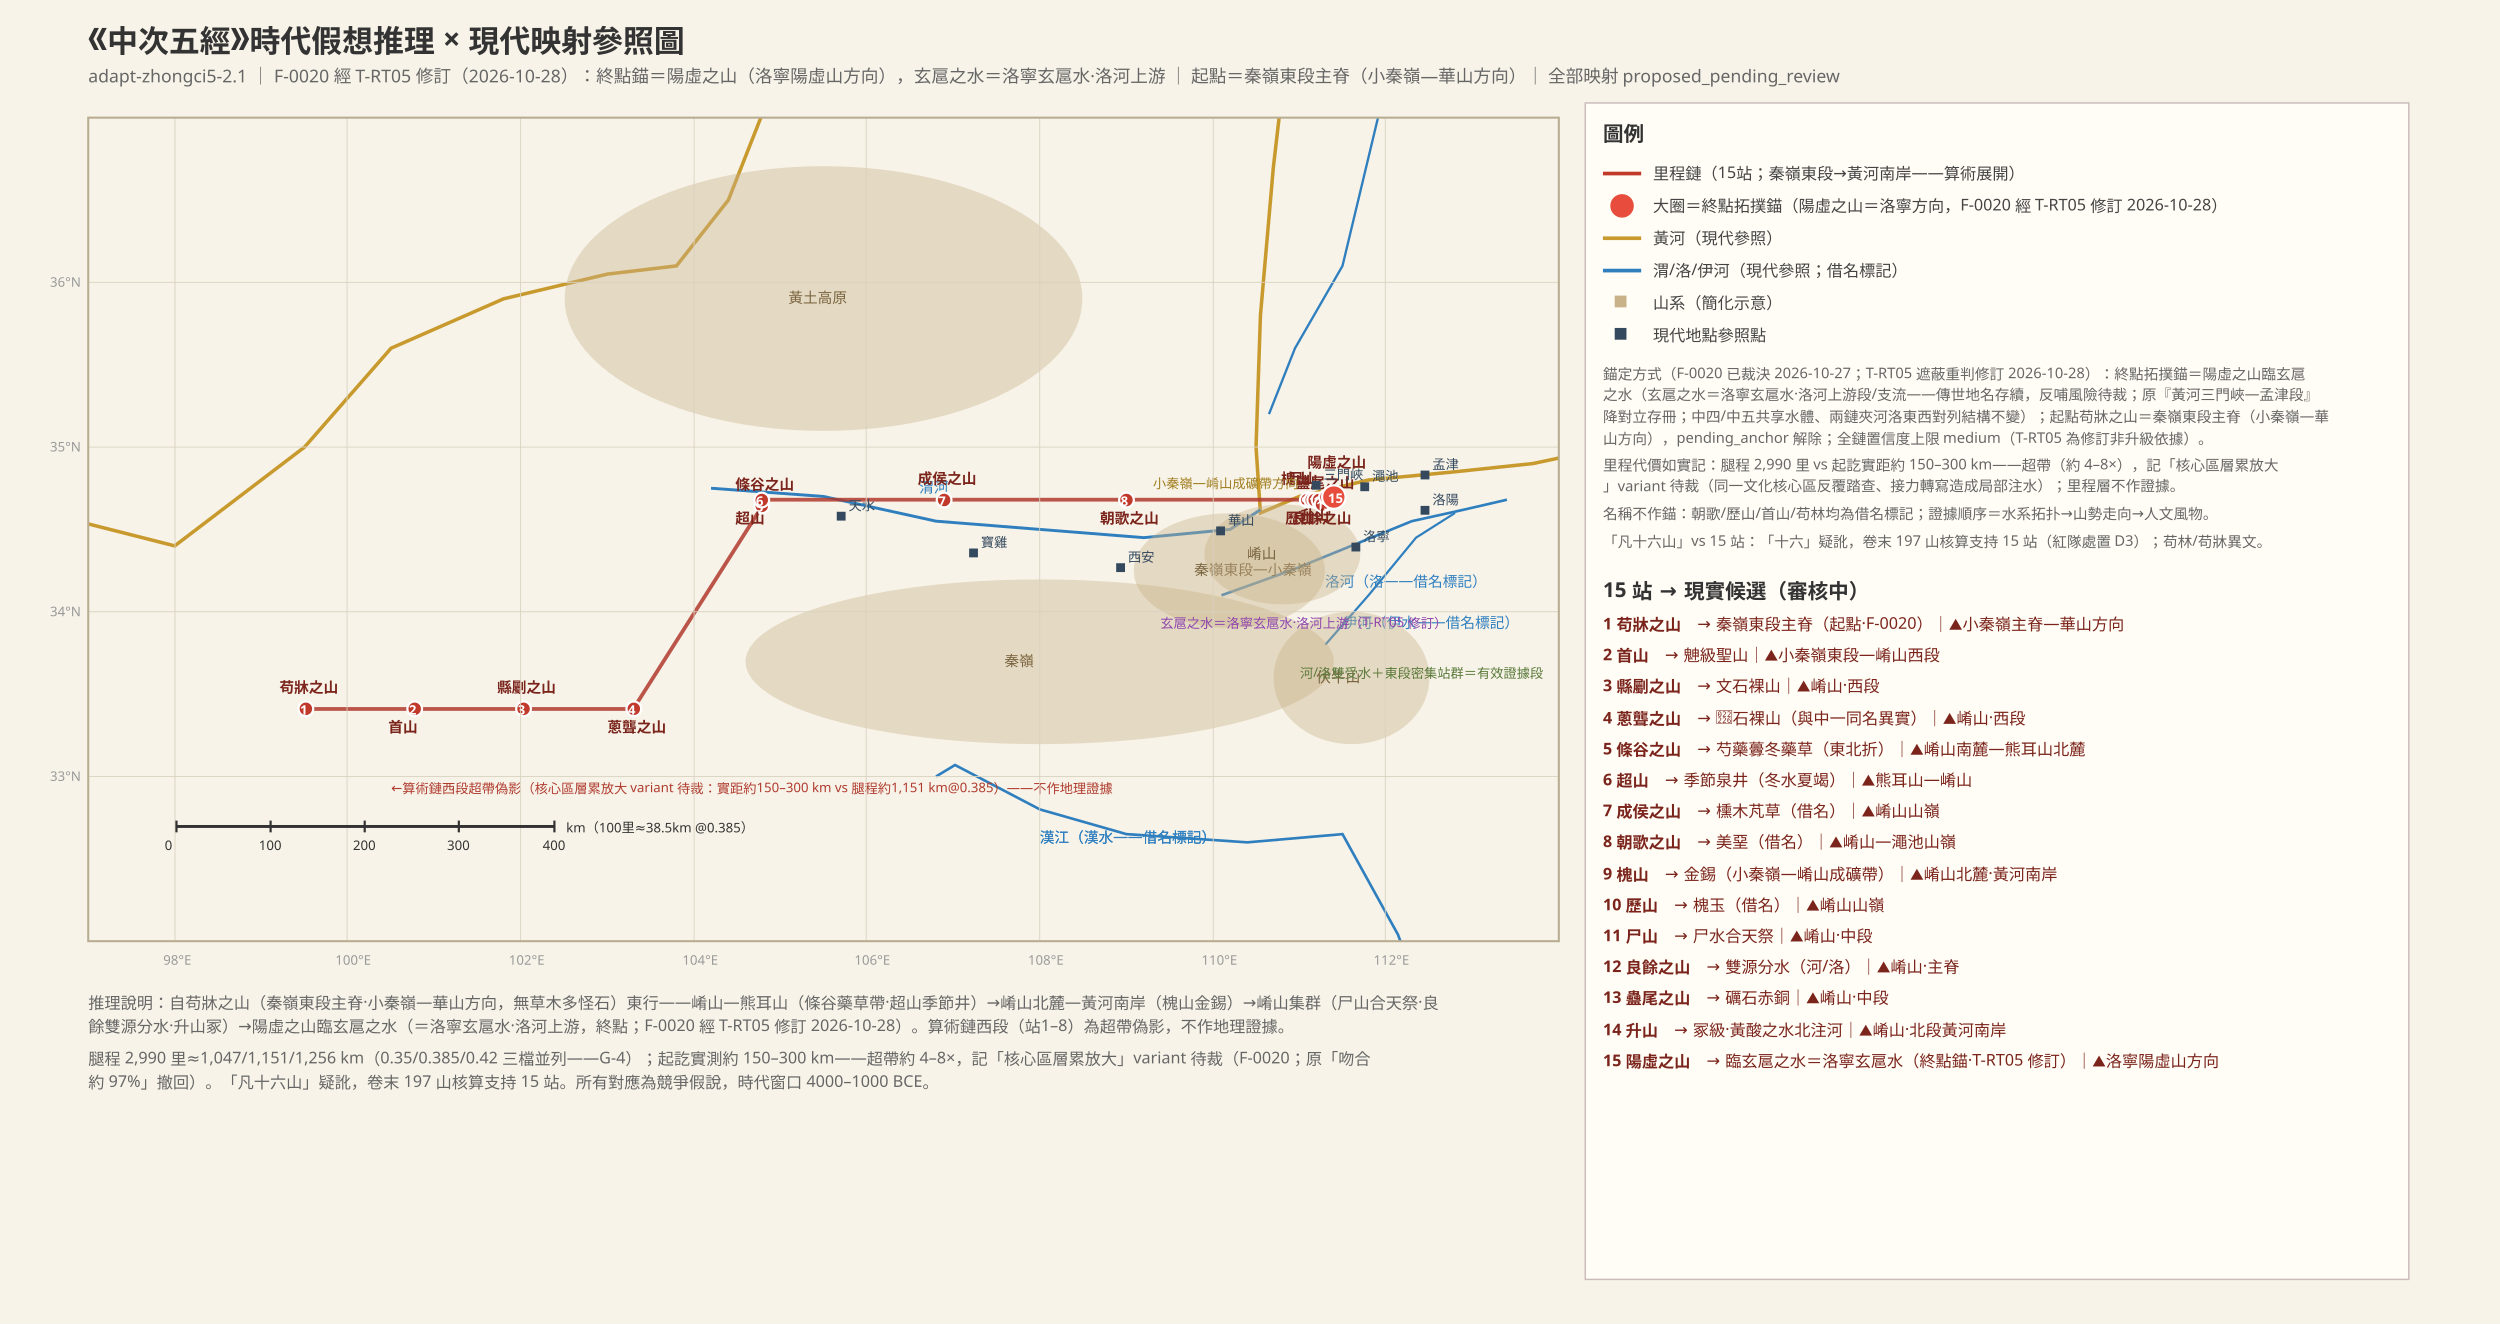
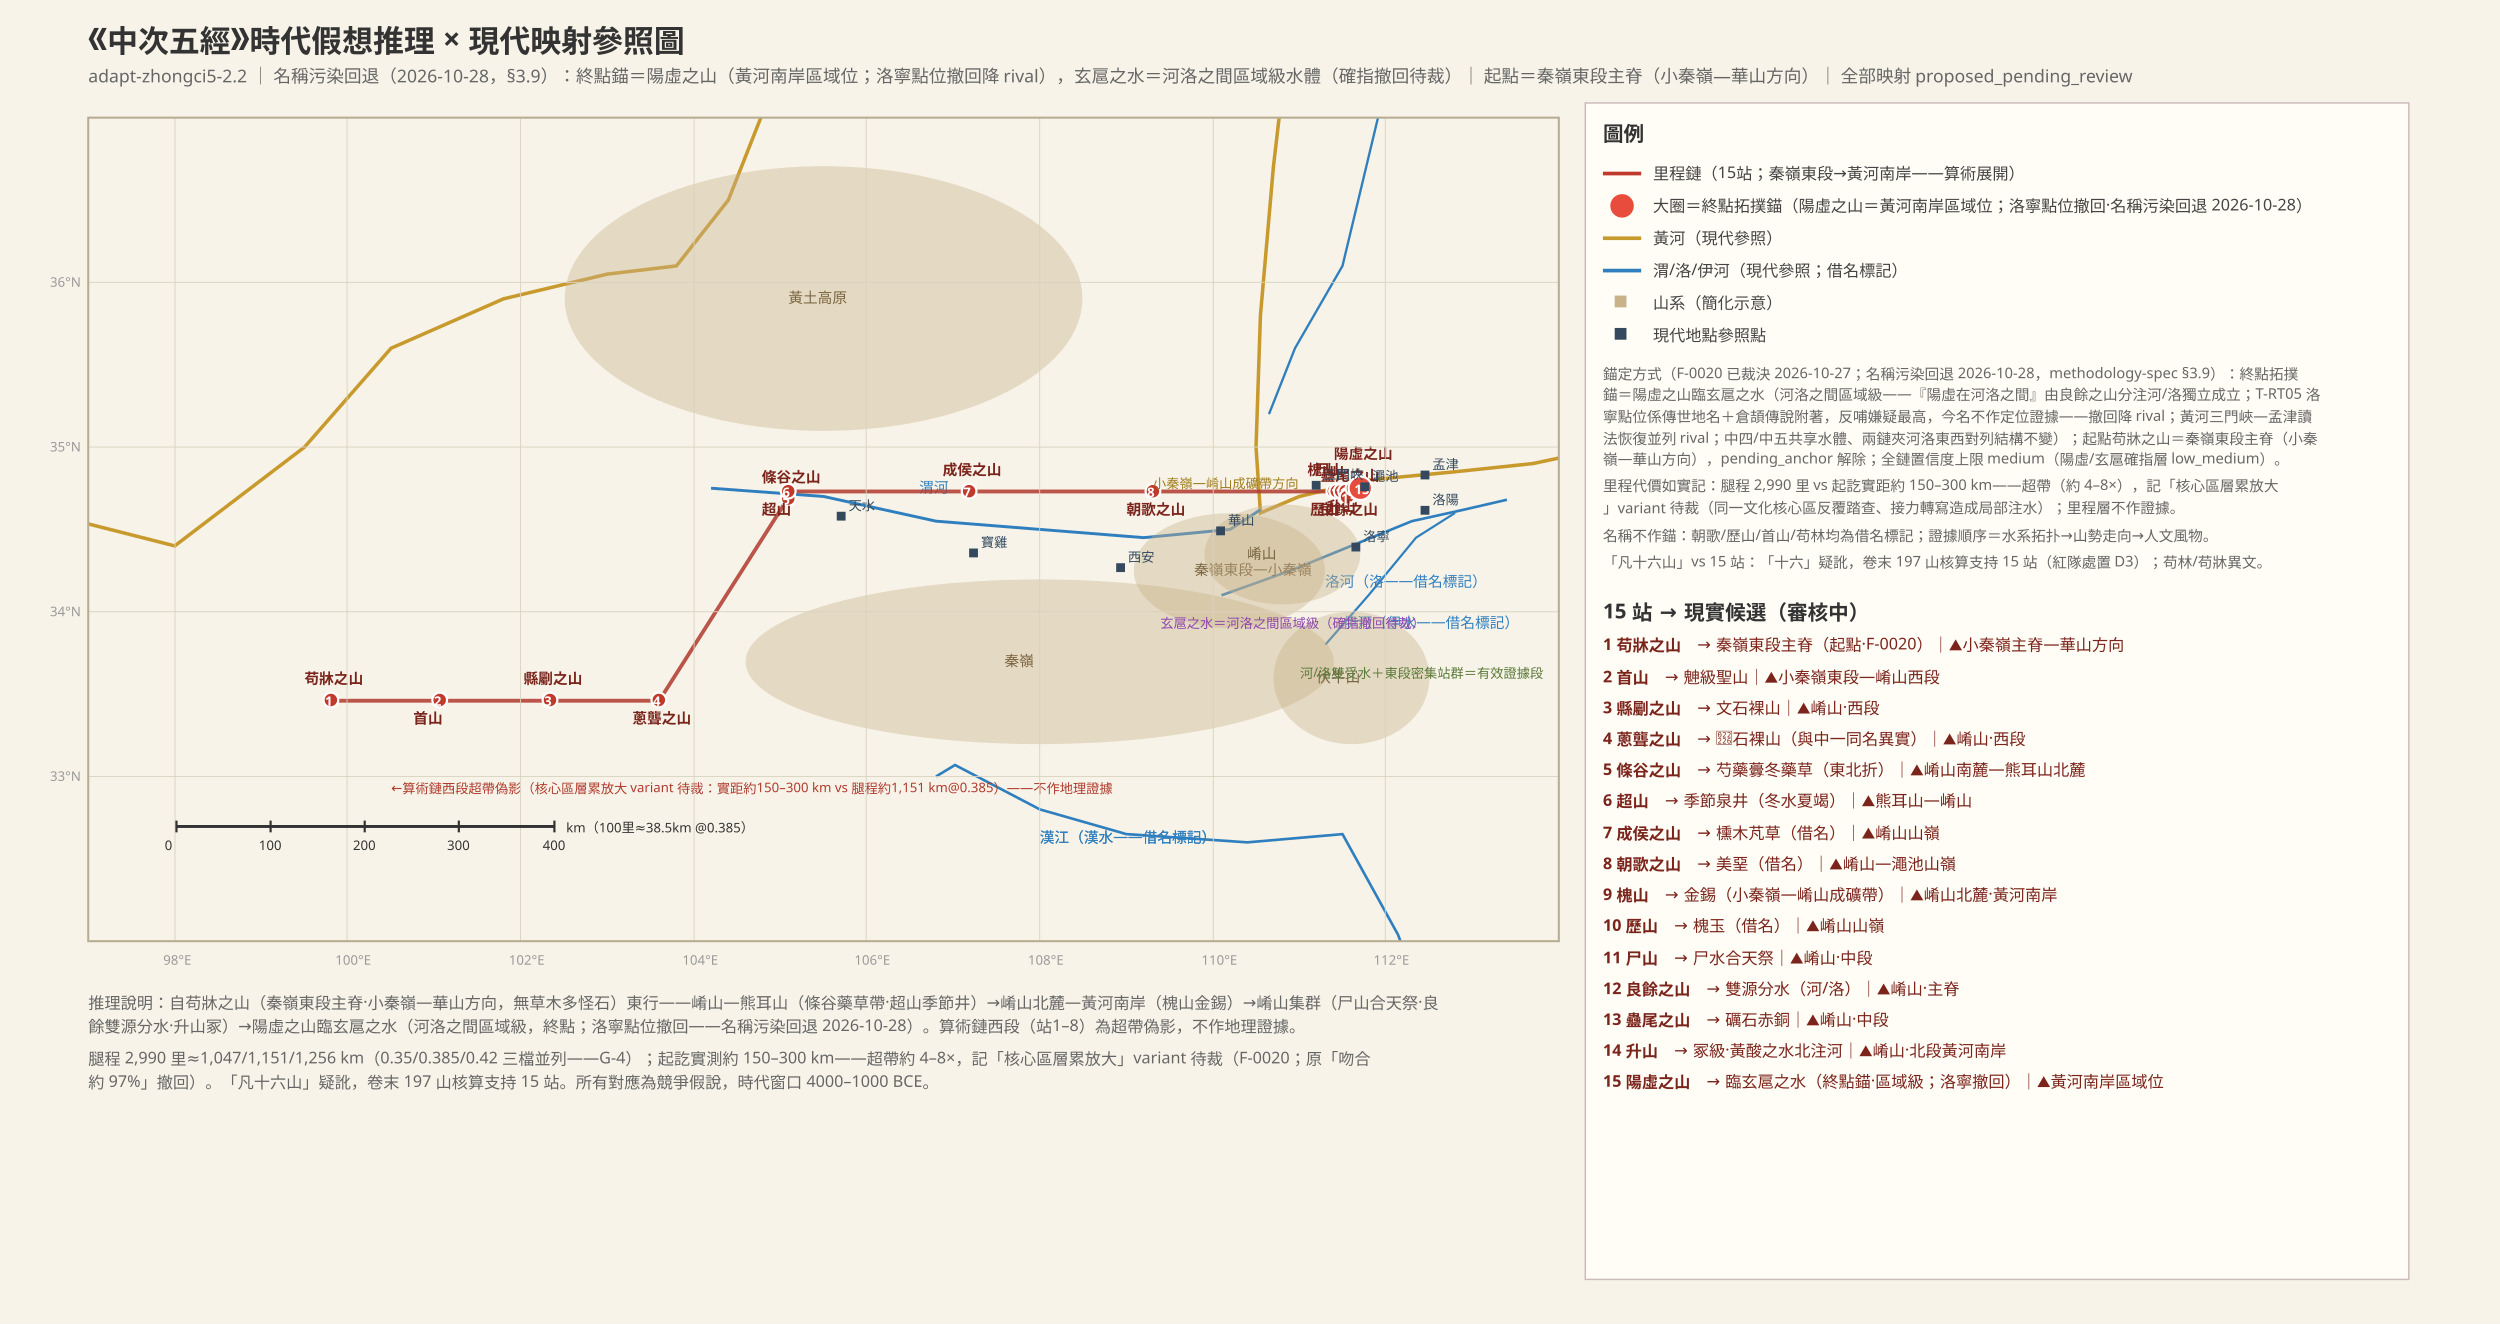
<svg xmlns="http://www.w3.org/2000/svg" width="1700" height="900" font-family="PingFang SC, Hiragino Sans GB, Microsoft YaHei, sans-serif">
  <rect width="1700" height="900" fill="#f7f3e8" />
  <defs>
    <marker id="arr" markerWidth="8" markerHeight="8" refX="7" refY="3" orient="auto">
      <path d="M0,0 L7,3 L0,6 Z" fill="#555" />
    </marker>
    <pattern id="sand" width="8" height="8" patternUnits="userSpaceOnUse">
      <rect width="8" height="8" fill="#efe3c0" />
      <circle cx="2" cy="2" r="0.8" fill="#d6b96a" />
      <circle cx="6" cy="6" r="0.8" fill="#d6b96a" />
    </pattern>
    <clipPath id="mapclip">
      <rect x="60" y="80" width="1000" height="560" />
    </clipPath>
  </defs>
  <text x="60" y="34" font-size="21" font-weight="bold" fill="#333">《中次五經》時代假想推理 × 現代映射參照圖</text>
-   <text x="60" y="56" font-size="12" fill="#666">adapt-zhongci5-2.1 ｜ F-0020 經 T-RT05 修訂（2026-10-28）：終點錨＝陽虛之山（洛寧陽虛山方向），玄扈之水＝洛寧玄扈水·洛河上游 ｜ 起點＝秦嶺東段主脊（小秦嶺—華山方向）｜ 全部映射 proposed_pending_review</text>
+   <text x="60" y="56" font-size="12" fill="#666">adapt-zhongci5-2.2 ｜ 名稱污染回退（2026-10-28，§3.9）：終點錨＝陽虛之山（黃河南岸區域位；洛寧點位撤回降 rival），玄扈之水＝河洛之間區域級水體（確指撤回待裁）｜ 起點＝秦嶺東段主脊（小秦嶺—華山方向）｜ 全部映射 proposed_pending_review</text>
  <g clip-path="url(#mapclip)">
    <polyline points="30.6,348.8 118.8,371.2 207.1,304.0 265.9,236.8 342.4,203.2 412.9,186.4 460.0,180.8 495.3,136.0 530.6,46.4 565.9,-20.8 601.2,-88.0 642.4,-155.2 671.8,-222.4 730.6,-289.6 795.3,-312.0 848.2,-312.0 889.4,-289.6 918.8,-256.0 918.8,-177.6 901.2,-88.0 877.6,12.8 865.9,113.6 857.1,214.4 854.1,304.0 857.1,348.8 883.5,337.6 930.6,326.4 989.4,320.8 1042.4,315.2 1095.3,304.0 1148.2,270.4 1195.3,236.8 1236.5,158.4 1271.8,80.0 1307.1,35.2 1342.4,12.8" fill="none" stroke="#c89a2e" stroke-width="2.4" />
    <polyline points="483.5,332.0 560.0,337.6 636.5,354.4 707.1,360.0 777.6,365.6 836.5,360.0 857.1,346.6" fill="none" stroke="#2f7fbf" stroke-width="2.0" />
    <text x="625" y="335" font-size="10" fill="#2f7fbf">渭河</text>
    <polyline points="830.6,404.8 877.6,388.0 918.8,371.2 960.0,354.4 995.3,346.6 1024.7,339.8" fill="none" stroke="#2f7fbf" stroke-width="1.8" />
    <text x="901" y="399" font-size="10" fill="#2f7fbf">洛河（洛——借名標記）</text>
    <polyline points="901.2,438.4 930.6,404.8 962.9,365.6 989.4,348.8" fill="none" stroke="#2f7fbf" stroke-width="1.5" />
    <text x="913" y="427" font-size="10" fill="#2f7fbf">伊河（伊水——借名標記）</text>
    <polyline points="960.0,-110.4 971.8,-20.8 942.4,57.6 912.9,180.8 880.6,236.8 862.9,281.6" fill="none" stroke="#2f7fbf" stroke-width="1.6" />
    <text x="707" y="573" font-size="10" fill="#2f7fbf">漢江（漢水——借名標記）</text>
    <polyline points="636.5,528.0 649.4,520.2 707.1,550.4 765.9,567.2 848.2,572.8 912.9,567.2 950.6,635.5 977.6,707.2 1001.2,763.2 1048.2,796.8 1077.6,802.4" fill="none" stroke="#2f7fbf" stroke-width="1.8" />
    <text x="707" y="573" font-size="10" fill="#2f7fbf">漢江（漢水——借名標記）</text>
    <ellipse cx="836" cy="388" rx="65" ry="39" fill="#c9b18a" opacity="0.4" />
    <text x="812" y="391" font-size="10" fill="#7a6540">秦嶺東段—小秦嶺</text>
    <ellipse cx="707" cy="450" rx="200" ry="56" fill="#c9b18a" opacity="0.4" />
    <text x="683" y="453" font-size="10" fill="#7a6540">秦嶺</text>
    <ellipse cx="872" cy="377" rx="53" ry="34" fill="#c9b18a" opacity="0.4" />
    <text x="848" y="380" font-size="10" fill="#7a6540">崤山</text>
    <ellipse cx="919" cy="461" rx="53" ry="45" fill="#c9b18a" opacity="0.4" />
    <text x="895" y="464" font-size="10" fill="#7a6540">伏牛山</text>
    <ellipse cx="560" cy="203" rx="176" ry="90" fill="#c9b18a" opacity="0.4" />
    <text x="536" y="206" font-size="10" fill="#7a6540">黃土高原</text>
-     <polyline points="207.6,482.1 282.4,482.1 356.5,482.1 430.6,482.1 518.2,344.3 518.2,339.8 641.8,339.8 765.9,339.8 889.4,339.8 891.8,339.8 894.1,339.8 897.1,339.8 898.8,343.2 902.4,337.6 907.1,337.6" fill="none" stroke="#b03a2e" stroke-width="2.6" opacity="0.85" />
-     <circle cx="208" cy="482" r="5" fill="#c0392b" stroke="#fff" stroke-width="1.5" />
-     <text x="204" y="486" font-size="9" fill="#fff" font-weight="bold">1</text>
-     <text x="190" y="471" font-size="10" fill="#7b241c" font-weight="bold">苟牀之山</text>
-     <circle cx="282" cy="482" r="5" fill="#c0392b" stroke="#fff" stroke-width="1.5" />
-     <text x="278" y="486" font-size="9" fill="#fff" font-weight="bold">2</text>
-     <text x="264" y="498" font-size="10" fill="#7b241c" font-weight="bold">首山</text>
-     <circle cx="356" cy="482" r="5" fill="#c0392b" stroke="#fff" stroke-width="1.5" />
-     <text x="352" y="486" font-size="9" fill="#fff" font-weight="bold">3</text>
-     <text x="338" y="471" font-size="10" fill="#7b241c" font-weight="bold">縣劚之山</text>
-     <circle cx="431" cy="482" r="5" fill="#c0392b" stroke="#fff" stroke-width="1.5" />
-     <text x="427" y="486" font-size="9" fill="#fff" font-weight="bold">4</text>
-     <text x="413" y="498" font-size="10" fill="#7b241c" font-weight="bold">蔥聾之山</text>
-     <circle cx="518" cy="344" r="5" fill="#c0392b" stroke="#fff" stroke-width="1.5" />
-     <text x="514" y="348" font-size="9" fill="#fff" font-weight="bold">5</text>
-     <text x="500" y="333" font-size="10" fill="#7b241c" font-weight="bold">條谷之山</text>
-     <circle cx="518" cy="340" r="5" fill="#c0392b" stroke="#fff" stroke-width="1.5" />
-     <text x="514" y="344" font-size="9" fill="#fff" font-weight="bold">6</text>
-     <text x="500" y="356" font-size="10" fill="#7b241c" font-weight="bold">超山</text>
-     <circle cx="642" cy="340" r="5" fill="#c0392b" stroke="#fff" stroke-width="1.5" />
-     <text x="638" y="344" font-size="9" fill="#fff" font-weight="bold">7</text>
-     <text x="624" y="329" font-size="10" fill="#7b241c" font-weight="bold">成侯之山</text>
-     <circle cx="766" cy="340" r="5" fill="#c0392b" stroke="#fff" stroke-width="1.5" />
-     <text x="762" y="344" font-size="9" fill="#fff" font-weight="bold">8</text>
-     <text x="748" y="356" font-size="10" fill="#7b241c" font-weight="bold">朝歌之山</text>
-     <circle cx="889" cy="340" r="5" fill="#c0392b" stroke="#fff" stroke-width="1.5" />
-     <text x="885" y="344" font-size="9" fill="#fff" font-weight="bold">9</text>
-     <text x="871" y="329" font-size="10" fill="#7b241c" font-weight="bold">槐山</text>
-     <circle cx="892" cy="340" r="5" fill="#c0392b" stroke="#fff" stroke-width="1.5" />
-     <text x="888" y="344" font-size="9" fill="#fff" font-weight="bold">10</text>
-     <text x="874" y="356" font-size="10" fill="#7b241c" font-weight="bold">歷山</text>
-     <circle cx="894" cy="340" r="5" fill="#c0392b" stroke="#fff" stroke-width="1.5" />
-     <text x="890" y="344" font-size="9" fill="#fff" font-weight="bold">11</text>
-     <text x="876" y="329" font-size="10" fill="#7b241c" font-weight="bold">尸山</text>
-     <circle cx="897" cy="340" r="5" fill="#c0392b" stroke="#fff" stroke-width="1.5" />
-     <text x="893" y="344" font-size="9" fill="#fff" font-weight="bold">12</text>
-     <text x="879" y="356" font-size="10" fill="#7b241c" font-weight="bold">良餘之山</text>
-     <circle cx="899" cy="343" r="5" fill="#c0392b" stroke="#fff" stroke-width="1.5" />
-     <text x="895" y="347" font-size="9" fill="#fff" font-weight="bold">13</text>
-     <text x="881" y="332" font-size="10" fill="#7b241c" font-weight="bold">蠱尾之山</text>
-     <circle cx="902" cy="338" r="5" fill="#c0392b" stroke="#fff" stroke-width="1.5" />
-     <text x="898" y="342" font-size="9" fill="#fff" font-weight="bold">14</text>
-     <text x="884" y="354" font-size="10" fill="#7b241c" font-weight="bold">升山</text>
-     <circle cx="907" cy="338" r="8" fill="#e74c3c" stroke="#fff" stroke-width="1.5" />
-     <text x="903" y="342" font-size="9" fill="#fff" font-weight="bold">15</text>
-     <text x="889" y="318" font-size="10" fill="#7b241c" font-weight="bold">陽虛之山</text>
-     <text x="789" y="427" font-size="9" fill="#8e44ad">玄扈之水＝洛寧玄扈水·洛河上游（T-RT05 修訂）</text>
+     <polyline points="225.3,476.5 299.4,476.5 373.5,476.5 448.2,476.5 535.9,338.7 535.9,334.2 659.4,334.2 783.5,334.2 907.1,334.2 909.4,334.2 911.8,334.2 914.7,334.2 916.5,337.6 920.0,332.0 924.7,332.0" fill="none" stroke="#b03a2e" stroke-width="2.6" opacity="0.85" />
+     <circle cx="225" cy="476" r="5" fill="#c0392b" stroke="#fff" stroke-width="1.5" />
+     <text x="221" y="480" font-size="9" fill="#fff" font-weight="bold">1</text>
+     <text x="207" y="465" font-size="10" fill="#7b241c" font-weight="bold">苟牀之山</text>
+     <circle cx="299" cy="476" r="5" fill="#c0392b" stroke="#fff" stroke-width="1.5" />
+     <text x="295" y="480" font-size="9" fill="#fff" font-weight="bold">2</text>
+     <text x="281" y="492" font-size="10" fill="#7b241c" font-weight="bold">首山</text>
+     <circle cx="374" cy="476" r="5" fill="#c0392b" stroke="#fff" stroke-width="1.5" />
+     <text x="370" y="480" font-size="9" fill="#fff" font-weight="bold">3</text>
+     <text x="356" y="465" font-size="10" fill="#7b241c" font-weight="bold">縣劚之山</text>
+     <circle cx="448" cy="476" r="5" fill="#c0392b" stroke="#fff" stroke-width="1.5" />
+     <text x="444" y="480" font-size="9" fill="#fff" font-weight="bold">4</text>
+     <text x="430" y="492" font-size="10" fill="#7b241c" font-weight="bold">蔥聾之山</text>
+     <circle cx="536" cy="339" r="5" fill="#c0392b" stroke="#fff" stroke-width="1.5" />
+     <text x="532" y="343" font-size="9" fill="#fff" font-weight="bold">5</text>
+     <text x="518" y="328" font-size="10" fill="#7b241c" font-weight="bold">條谷之山</text>
+     <circle cx="536" cy="334" r="5" fill="#c0392b" stroke="#fff" stroke-width="1.5" />
+     <text x="532" y="338" font-size="9" fill="#fff" font-weight="bold">6</text>
+     <text x="518" y="350" font-size="10" fill="#7b241c" font-weight="bold">超山</text>
+     <circle cx="659" cy="334" r="5" fill="#c0392b" stroke="#fff" stroke-width="1.5" />
+     <text x="655" y="338" font-size="9" fill="#fff" font-weight="bold">7</text>
+     <text x="641" y="323" font-size="10" fill="#7b241c" font-weight="bold">成侯之山</text>
+     <circle cx="784" cy="334" r="5" fill="#c0392b" stroke="#fff" stroke-width="1.5" />
+     <text x="780" y="338" font-size="9" fill="#fff" font-weight="bold">8</text>
+     <text x="766" y="350" font-size="10" fill="#7b241c" font-weight="bold">朝歌之山</text>
+     <circle cx="907" cy="334" r="5" fill="#c0392b" stroke="#fff" stroke-width="1.5" />
+     <text x="903" y="338" font-size="9" fill="#fff" font-weight="bold">9</text>
+     <text x="889" y="323" font-size="10" fill="#7b241c" font-weight="bold">槐山</text>
+     <circle cx="909" cy="334" r="5" fill="#c0392b" stroke="#fff" stroke-width="1.5" />
+     <text x="905" y="338" font-size="9" fill="#fff" font-weight="bold">10</text>
+     <text x="891" y="350" font-size="10" fill="#7b241c" font-weight="bold">歷山</text>
+     <circle cx="912" cy="334" r="5" fill="#c0392b" stroke="#fff" stroke-width="1.5" />
+     <text x="908" y="338" font-size="9" fill="#fff" font-weight="bold">11</text>
+     <text x="894" y="323" font-size="10" fill="#7b241c" font-weight="bold">尸山</text>
+     <circle cx="915" cy="334" r="5" fill="#c0392b" stroke="#fff" stroke-width="1.5" />
+     <text x="911" y="338" font-size="9" fill="#fff" font-weight="bold">12</text>
+     <text x="897" y="350" font-size="10" fill="#7b241c" font-weight="bold">良餘之山</text>
+     <circle cx="916" cy="338" r="5" fill="#c0392b" stroke="#fff" stroke-width="1.5" />
+     <text x="912" y="342" font-size="9" fill="#fff" font-weight="bold">13</text>
+     <text x="898" y="327" font-size="10" fill="#7b241c" font-weight="bold">蠱尾之山</text>
+     <circle cx="920" cy="332" r="5" fill="#c0392b" stroke="#fff" stroke-width="1.5" />
+     <text x="916" y="336" font-size="9" fill="#fff" font-weight="bold">14</text>
+     <text x="902" y="348" font-size="10" fill="#7b241c" font-weight="bold">升山</text>
+     <circle cx="925" cy="332" r="8" fill="#e74c3c" stroke="#fff" stroke-width="1.5" />
+     <text x="921" y="336" font-size="9" fill="#fff" font-weight="bold">15</text>
+     <text x="907" y="312" font-size="10" fill="#7b241c" font-weight="bold">陽虛之山</text>
+     <text x="789" y="427" font-size="9" fill="#8e44ad">玄扈之水＝河洛之間區域級（確指撤回待裁）</text>
    <text x="266" y="539" font-size="9" fill="#b03a2e">←算術鏈西段超帶偽影（核心區層累放大 variant 待裁：實距約150–300 km vs 腿程約1,151 km@0.385）——不作地理證據</text>
    <text x="884" y="461" font-size="9" fill="#5a7a3a">河/洛雙受水＋東段密集站群＝有效證據段</text>
    <text x="784" y="332" font-size="9" fill="#a07d1e">小秦嶺—崤山成礦帶方向</text>
    <rect x="827" y="358" width="6" height="6" fill="#34495e" />
    <text x="835" y="357" font-size="9" fill="#34495e">華山</text>
    <rect x="759" y="383" width="6" height="6" fill="#34495e" />
    <text x="767" y="382" font-size="9" fill="#34495e">西安</text>
    <rect x="892" y="327" width="6" height="6" fill="#34495e" />
    <text x="900" y="326" font-size="9" fill="#34495e">三門峽</text>
    <rect x="925" y="328" width="6" height="6" fill="#34495e" />
    <text x="933" y="327" font-size="9" fill="#34495e">澠池</text>
    <rect x="966" y="344" width="6" height="6" fill="#34495e" />
    <text x="974" y="343" font-size="9" fill="#34495e">洛陽</text>
    <rect x="966" y="320" width="6" height="6" fill="#34495e" />
    <text x="974" y="319" font-size="9" fill="#34495e">孟津</text>
    <rect x="919" y="369" width="6" height="6" fill="#34495e" />
    <text x="927" y="368" font-size="9" fill="#34495e">洛寧</text>
    <rect x="569" y="348" width="6" height="6" fill="#34495e" />
    <text x="577" y="347" font-size="9" fill="#34495e">天水</text>
    <rect x="659" y="373" width="6" height="6" fill="#34495e" />
    <text x="667" y="372" font-size="9" fill="#34495e">寶雞</text>
  </g>
  <line x1="119" y1="640" x2="119" y2="80" stroke="#d9d2c0" stroke-width="0.6" />
  <text x="111" y="656" font-size="9" fill="#999">98°E</text>
  <line x1="236" y1="640" x2="236" y2="80" stroke="#d9d2c0" stroke-width="0.6" />
  <text x="228" y="656" font-size="9" fill="#999">100°E</text>
  <line x1="354" y1="640" x2="354" y2="80" stroke="#d9d2c0" stroke-width="0.6" />
  <text x="346" y="656" font-size="9" fill="#999">102°E</text>
  <line x1="472" y1="640" x2="472" y2="80" stroke="#d9d2c0" stroke-width="0.6" />
  <text x="464" y="656" font-size="9" fill="#999">104°E</text>
  <line x1="589" y1="640" x2="589" y2="80" stroke="#d9d2c0" stroke-width="0.6" />
  <text x="581" y="656" font-size="9" fill="#999">106°E</text>
  <line x1="707" y1="640" x2="707" y2="80" stroke="#d9d2c0" stroke-width="0.6" />
  <text x="699" y="656" font-size="9" fill="#999">108°E</text>
  <line x1="825" y1="640" x2="825" y2="80" stroke="#d9d2c0" stroke-width="0.6" />
  <text x="817" y="656" font-size="9" fill="#999">110°E</text>
  <line x1="942" y1="640" x2="942" y2="80" stroke="#d9d2c0" stroke-width="0.6" />
  <text x="934" y="656" font-size="9" fill="#999">112°E</text>
  <line x1="60" y1="528" x2="1060" y2="528" stroke="#d9d2c0" stroke-width="0.6" />
  <text x="34" y="531" font-size="9" fill="#999">33°N</text>
  <line x1="60" y1="416" x2="1060" y2="416" stroke="#d9d2c0" stroke-width="0.6" />
  <text x="34" y="419" font-size="9" fill="#999">34°N</text>
  <line x1="60" y1="304" x2="1060" y2="304" stroke="#d9d2c0" stroke-width="0.6" />
  <text x="34" y="307" font-size="9" fill="#999">35°N</text>
  <line x1="60" y1="192" x2="1060" y2="192" stroke="#d9d2c0" stroke-width="0.6" />
  <text x="34" y="195" font-size="9" fill="#999">36°N</text>
  <rect x="60" y="80" width="1000" height="560" fill="none" stroke="#b8ad92" stroke-width="1.4" />
  <line x1="120" y1="562" x2="377" y2="562" stroke="#333" stroke-width="2" />
  <line x1="120" y1="558" x2="120" y2="566" stroke="#333" stroke-width="1.5" />
  <text x="112" y="578" font-size="9" fill="#333">0</text>
  <line x1="184" y1="558" x2="184" y2="566" stroke="#333" stroke-width="1.5" />
  <text x="176" y="578" font-size="9" fill="#333">100</text>
  <line x1="248" y1="558" x2="248" y2="566" stroke="#333" stroke-width="1.5" />
  <text x="240" y="578" font-size="9" fill="#333">200</text>
  <line x1="312" y1="558" x2="312" y2="566" stroke="#333" stroke-width="1.5" />
  <text x="304" y="578" font-size="9" fill="#333">300</text>
  <line x1="377" y1="558" x2="377" y2="566" stroke="#333" stroke-width="1.5" />
  <text x="369" y="578" font-size="9" fill="#333">400</text>
  <text x="385" y="566" font-size="9" fill="#333">km（100里≈38.5km @0.385）</text>
  <rect x="1078" y="70" width="560" height="800" fill="#fffdf5" stroke="#cbb" />
  <text x="1090" y="96" font-size="14" font-weight="bold" fill="#333">圖例</text>
  <line x1="1090" y1="118" x2="1116" y2="118" stroke="#c0392b" stroke-width="2.5" />
  <text x="1124" y="122" font-size="11" fill="#444">里程鏈（15站；秦嶺東段→黃河南岸——算術展開）</text>
  <circle cx="1103" cy="140" r="8" fill="#e74c3c" />
-   <text x="1124" y="144" font-size="11" fill="#444">大圈＝終點拓撲錨（陽虛之山＝洛寧方向，F-0020 經 T-RT05 修訂 2026-10-28）</text>
+   <text x="1124" y="144" font-size="11" fill="#444">大圈＝終點拓撲錨（陽虛之山＝黃河南岸區域位；洛寧點位撤回·名稱污染回退 2026-10-28）</text>
  <line x1="1090" y1="162" x2="1116" y2="162" stroke="#c89a2e" stroke-width="2.5" />
  <text x="1124" y="166" font-size="11" fill="#444">黃河（現代參照）</text>
  <line x1="1090" y1="184" x2="1116" y2="184" stroke="#2f7fbf" stroke-width="2.5" />
  <text x="1124" y="188" font-size="11" fill="#444">渭/洛/伊河（現代參照；借名標記）</text>
  <rect x="1098" y="201" width="8" height="8" fill="#c9b18a" />
  <text x="1124" y="210" font-size="11" fill="#444">山系（簡化示意）</text>
  <rect x="1098" y="223" width="8" height="8" fill="#34495e" />
  <text x="1124" y="232" font-size="11" fill="#444">現代地點參照點</text>
-   <text x="1090" y="258" font-size="10" fill="#666">錨定方式（F-0020 已裁決 2026-10-27；T-RT05 遮蔽重判修訂 2026-10-28）：終點拓撲錨＝陽虛之山臨玄扈</text>
-   <text x="1090" y="272" font-size="10" fill="#666">之水（玄扈之水＝洛寧玄扈水·洛河上游段/支流——傳世地名存續，反哺風險待裁；原『黃河三門峽—孟津段』</text>
-   <text x="1090" y="287" font-size="10" fill="#666">降對立存冊；中四/中五共享水體、兩鏈夾河洛東西對列結構不變）；起點苟牀之山＝秦嶺東段主脊（小秦嶺—華</text>
-   <text x="1090" y="302" font-size="10" fill="#666">山方向），pending_anchor 解除；全鏈置信度上限 medium（T-RT05 為修訂非升級依據）。</text>
-   <text x="1090" y="320" font-size="10" fill="#666">里程代價如實記：腿程 2,990 里 vs 起訖實距約 150–300 km——超帶（約 4–8×），記「核心區層累放大</text>
-   <text x="1090" y="334" font-size="10" fill="#666">」variant 待裁（同一文化核心區反覆踏查、接力轉寫造成局部注水）；里程層不作證據。</text>
-   <text x="1090" y="353" font-size="10" fill="#666">名稱不作錨：朝歌/歷山/首山/苟林均為借名標記；證據順序＝水系拓扑→山勢走向→人文風物。</text>
-   <text x="1090" y="372" font-size="10" fill="#666">「凡十六山」vs 15 站：「十六」疑訛，卷末 197 山核算支持 15 站（紅隊處置 D3）；苟林/苟牀異文。</text>
-   <text x="1090" y="406.0" font-size="14" font-weight="bold" fill="#333">15 站 → 現實候選（審核中）</text>
-   <text x="1090" y="428" font-size="11" fill="#7b241c">
+   <text x="1090" y="258" font-size="10" fill="#666">錨定方式（F-0020 已裁決 2026-10-27；名稱污染回退 2026-10-28，methodology-spec §3.9）：終點拓撲</text>
+   <text x="1090" y="272" font-size="10" fill="#666">錨＝陽虛之山臨玄扈之水（河洛之間區域級——『陽虛在河洛之間』由良餘之山分注河/洛獨立成立；T-RT05 洛</text>
+   <text x="1090" y="287" font-size="10" fill="#666">寧點位係傳世地名＋倉頡傳說附著，反哺嫌疑最高，今名不作定位證據——撤回降 rival；黃河三門峽—孟津讀</text>
+   <text x="1090" y="302" font-size="10" fill="#666">法恢復並列 rival；中四/中五共享水體、兩鏈夾河洛東西對列結構不變）；起點苟牀之山＝秦嶺東段主脊（小秦</text>
+   <text x="1090" y="316" font-size="10" fill="#666">嶺—華山方向），pending_anchor 解除；全鏈置信度上限 medium（陽虛/玄扈確指層 low_medium）。</text>
+   <text x="1090" y="334" font-size="10" fill="#666">里程代價如實記：腿程 2,990 里 vs 起訖實距約 150–300 km——超帶（約 4–8×），記「核心區層累放大</text>
+   <text x="1090" y="349" font-size="10" fill="#666">」variant 待裁（同一文化核心區反覆踏查、接力轉寫造成局部注水）；里程層不作證據。</text>
+   <text x="1090" y="368" font-size="10" fill="#666">名稱不作錨：朝歌/歷山/首山/苟林均為借名標記；證據順序＝水系拓扑→山勢走向→人文風物。</text>
+   <text x="1090" y="386" font-size="10" fill="#666">「凡十六山」vs 15 站：「十六」疑訛，卷末 197 山核算支持 15 站（紅隊處置 D3）；苟林/苟牀異文。</text>
+   <text x="1090" y="420.5" font-size="14" font-weight="bold" fill="#333">15 站 → 現實候選（審核中）</text>
+   <text x="1090" y="442" font-size="11" fill="#7b241c">
    <tspan font-weight="bold"> 1 苟牀之山</tspan>　→ 秦嶺東段主脊（起點·F-0020）｜⛰小秦嶺主脊—華山方向</text>
-   <text x="1090" y="449" font-size="11" fill="#7b241c">
+   <text x="1090" y="464" font-size="11" fill="#7b241c">
    <tspan font-weight="bold"> 2 首山</tspan>　→ 䰠級聖山｜⛰小秦嶺東段—崤山西段</text>
-   <text x="1090" y="470" font-size="11" fill="#7b241c">
+   <text x="1090" y="485" font-size="11" fill="#7b241c">
    <tspan font-weight="bold"> 3 縣劚之山</tspan>　→ 文石裸山｜⛰崤山·西段</text>
-   <text x="1090" y="492" font-size="11" fill="#7b241c">
+   <text x="1090" y="506" font-size="11" fill="#7b241c">
    <tspan font-weight="bold"> 4 蔥聾之山</tspan>　→ 𢈦石裸山（與中一同名異實）｜⛰崤山·西段</text>
-   <text x="1090" y="513" font-size="11" fill="#7b241c">
+   <text x="1090" y="527" font-size="11" fill="#7b241c">
    <tspan font-weight="bold"> 5 條谷之山</tspan>　→ 芍藥虋冬藥草（東北折）｜⛰崤山南麓—熊耳山北麓</text>
-   <text x="1090" y="534" font-size="11" fill="#7b241c">
+   <text x="1090" y="548" font-size="11" fill="#7b241c">
    <tspan font-weight="bold"> 6 超山</tspan>　→ 季節泉井（冬水夏竭）｜⛰熊耳山—崤山</text>
-   <text x="1090" y="555" font-size="11" fill="#7b241c">
+   <text x="1090" y="570" font-size="11" fill="#7b241c">
    <tspan font-weight="bold"> 7 成侯之山</tspan>　→ 櫄木芃草（借名）｜⛰崤山山嶺</text>
-   <text x="1090" y="576" font-size="11" fill="#7b241c">
+   <text x="1090" y="591" font-size="11" fill="#7b241c">
    <tspan font-weight="bold"> 8 朝歌之山</tspan>　→ 美堊（借名）｜⛰崤山—澠池山嶺</text>
-   <text x="1090" y="598" font-size="11" fill="#7b241c">
+   <text x="1090" y="612" font-size="11" fill="#7b241c">
    <tspan font-weight="bold"> 9 槐山</tspan>　→ 金錫（小秦嶺—崤山成礦帶）｜⛰崤山北麓·黃河南岸</text>
-   <text x="1090" y="619" font-size="11" fill="#7b241c">
+   <text x="1090" y="633" font-size="11" fill="#7b241c">
    <tspan font-weight="bold">10 歷山</tspan>　→ 槐玉（借名）｜⛰崤山山嶺</text>
-   <text x="1090" y="640" font-size="11" fill="#7b241c">
+   <text x="1090" y="655" font-size="11" fill="#7b241c">
    <tspan font-weight="bold">11 尸山</tspan>　→ 尸水合天祭｜⛰崤山·中段</text>
-   <text x="1090" y="661" font-size="11" fill="#7b241c">
+   <text x="1090" y="676" font-size="11" fill="#7b241c">
    <tspan font-weight="bold">12 良餘之山</tspan>　→ 雙源分水（河/洛）｜⛰崤山·主脊</text>
-   <text x="1090" y="682" font-size="11" fill="#7b241c">
+   <text x="1090" y="697" font-size="11" fill="#7b241c">
    <tspan font-weight="bold">13 蠱尾之山</tspan>　→ 礪石赤銅｜⛰崤山·中段</text>
-   <text x="1090" y="704" font-size="11" fill="#7b241c">
+   <text x="1090" y="718" font-size="11" fill="#7b241c">
    <tspan font-weight="bold">14 升山</tspan>　→ 冢級·黃酸之水北注河｜⛰崤山·北段黃河南岸</text>
-   <text x="1090" y="725" font-size="11" fill="#7b241c">
-     <tspan font-weight="bold">15 陽虛之山</tspan>　→ 臨玄扈之水＝洛寧玄扈水（終點錨·T-RT05 修訂）｜⛰洛寧陽虛山方向</text>
+   <text x="1090" y="739" font-size="11" fill="#7b241c">
+     <tspan font-weight="bold">15 陽虛之山</tspan>　→ 臨玄扈之水（終點錨·區域級；洛寧撤回）｜⛰黃河南岸區域位</text>
  <text x="60" y="686" font-size="11" fill="#666">推理說明：自苟牀之山（秦嶺東段主脊·小秦嶺—華山方向，無草木多怪石）東行——崤山—熊耳山（條谷藥草帶·超山季節井）→崤山北麓—黃河南岸（槐山金錫）→崤山集群（尸山合天祭·良</text>
-   <text x="60" y="702" font-size="11" fill="#666">餘雙源分水·升山冢）→陽虛之山臨玄扈之水（＝洛寧玄扈水·洛河上游，終點；F-0020 經 T-RT05 修訂 2026-10-28）。算術鏈西段（站1–8）為超帶偽影，不作地理證據。</text>
+   <text x="60" y="702" font-size="11" fill="#666">餘雙源分水·升山冢）→陽虛之山臨玄扈之水（河洛之間區域級，終點；洛寧點位撤回——名稱污染回退 2026-10-28）。算術鏈西段（站1–8）為超帶偽影，不作地理證據。</text>
  <text x="60" y="724" font-size="11" fill="#666">腿程 2,990 里≈1,047/1,151/1,256 km（0.35/0.385/0.42 三檔並列——G-4）；起訖實測約 150–300 km——超帶約 4–8×，記「核心區層累放大」variant 待裁（F-0020；原「吻合</text>
  <text x="60" y="740" font-size="11" fill="#666">約 97%」撤回）。「凡十六山」疑訛，卷末 197 山核算支持 15 站。所有對應為競爭假說，時代窗口 4000–1000 BCE。</text>
</svg>
